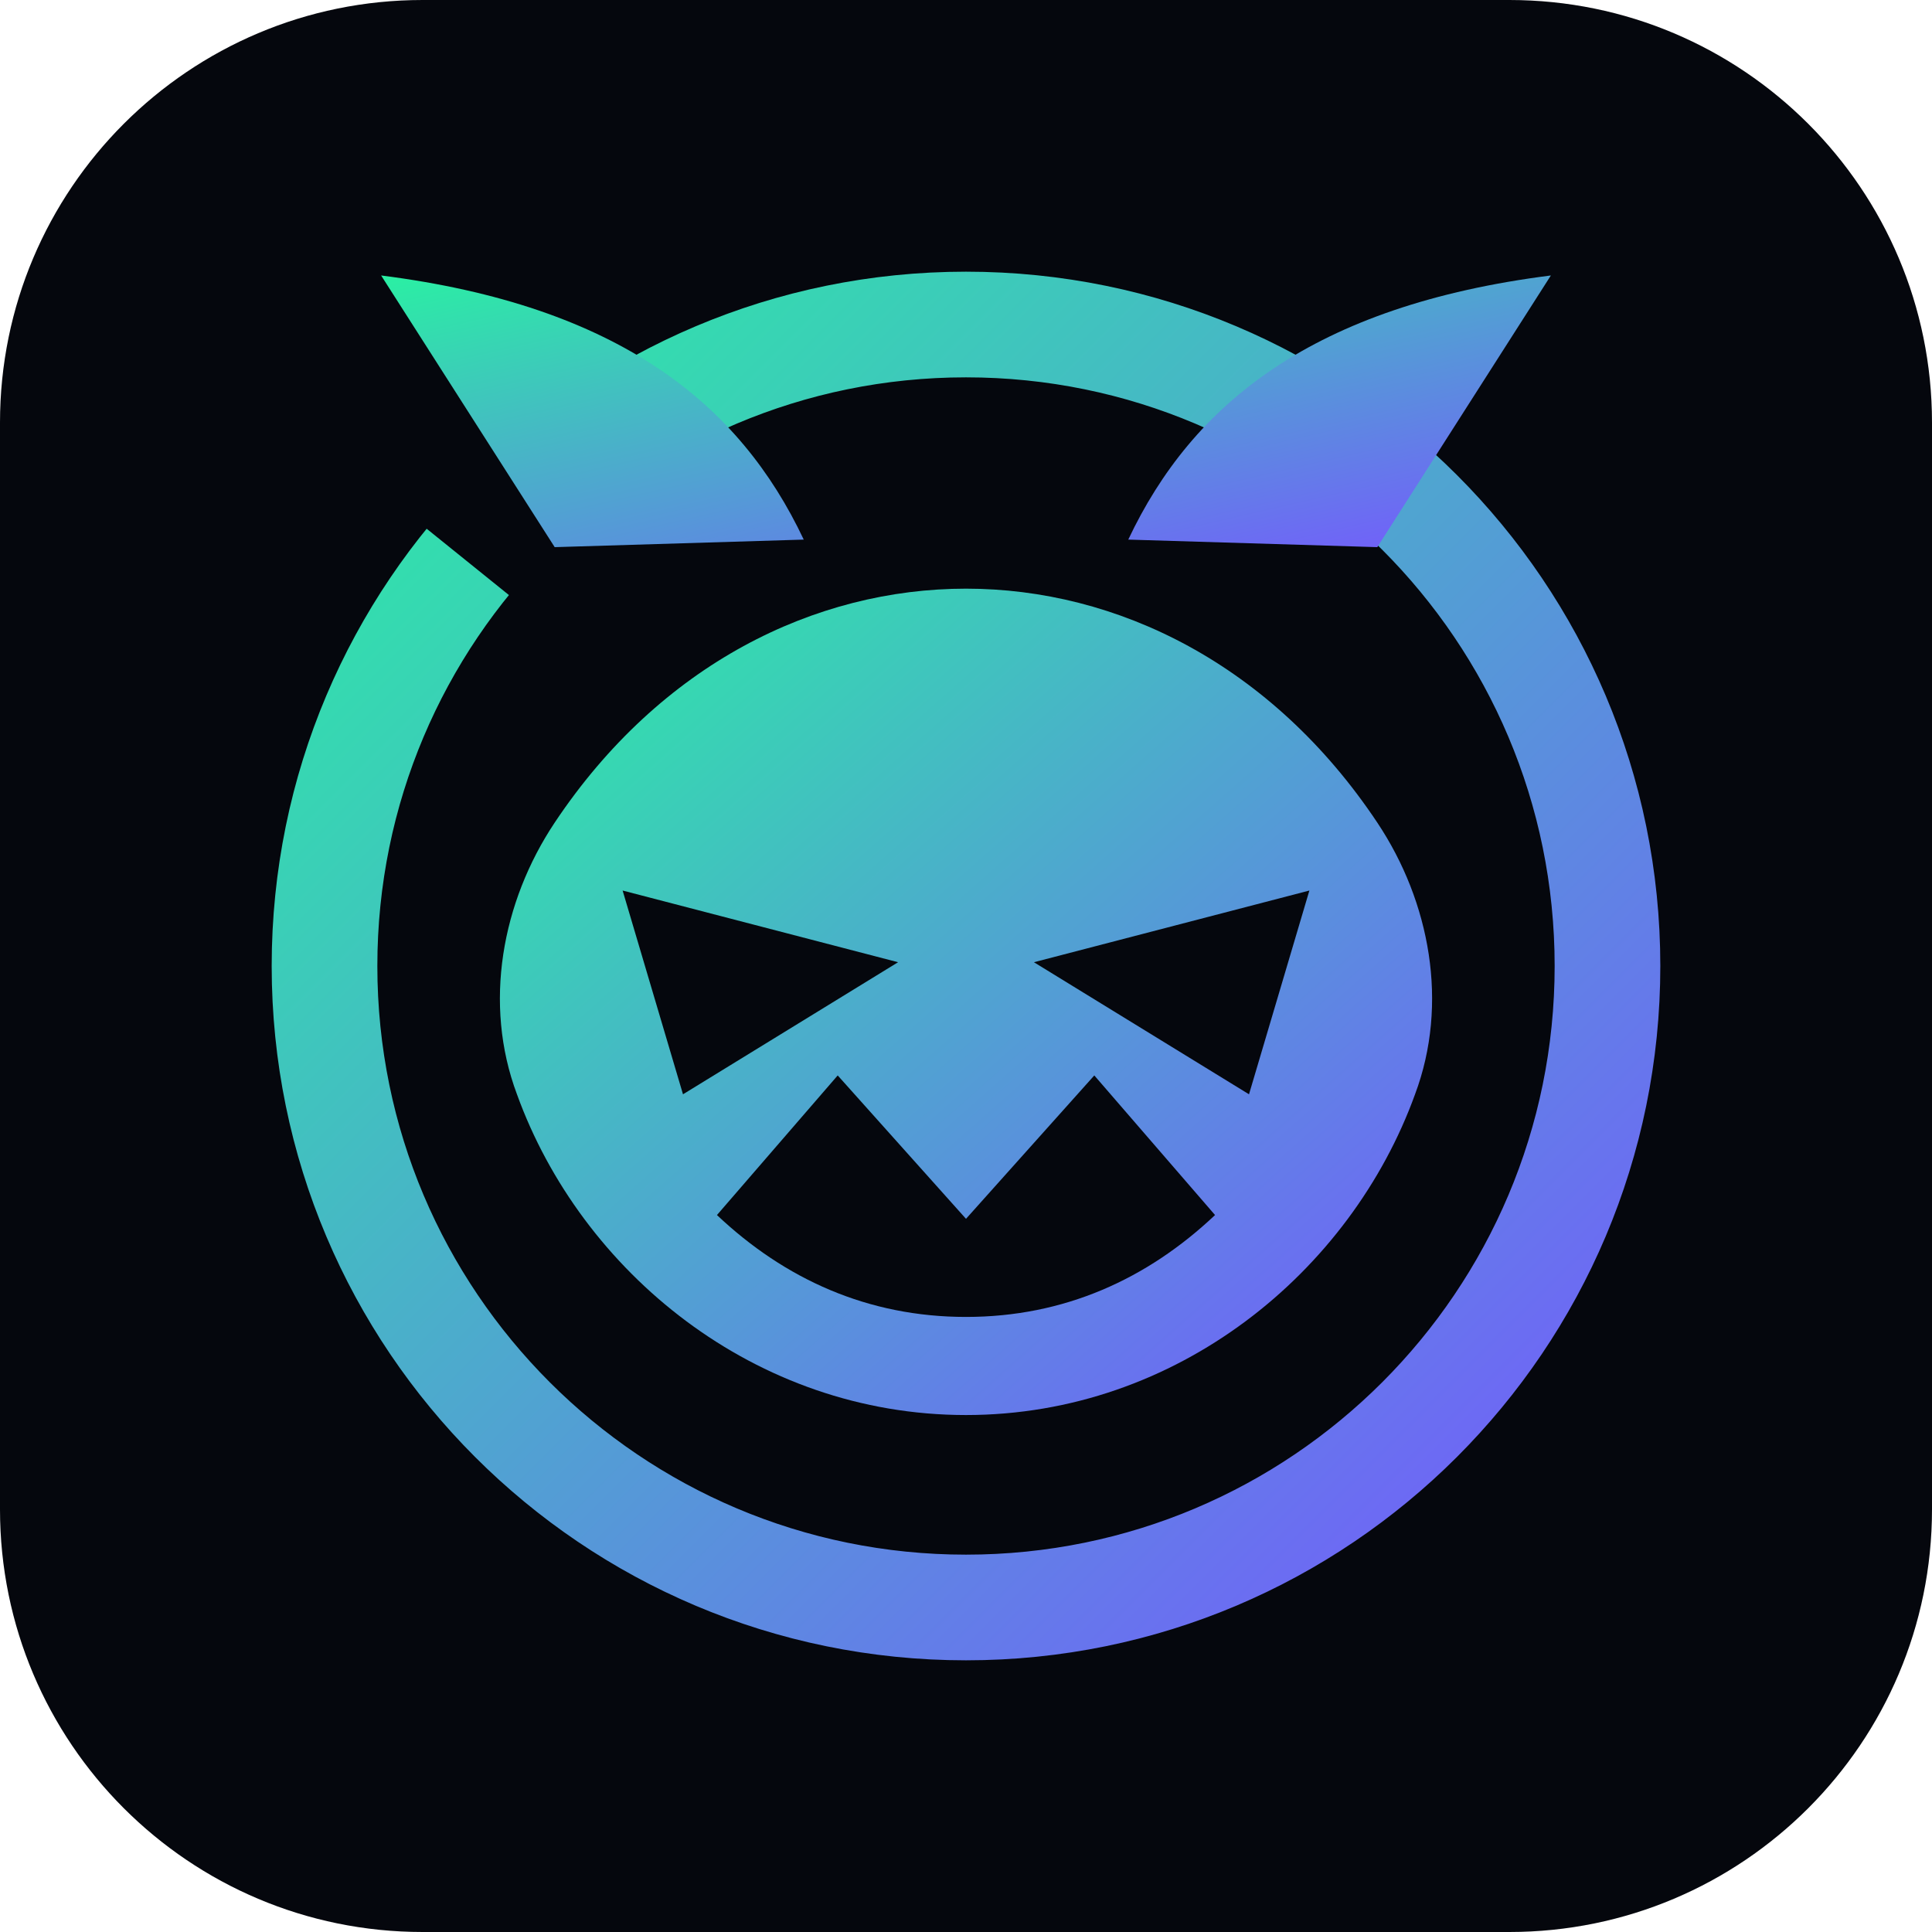
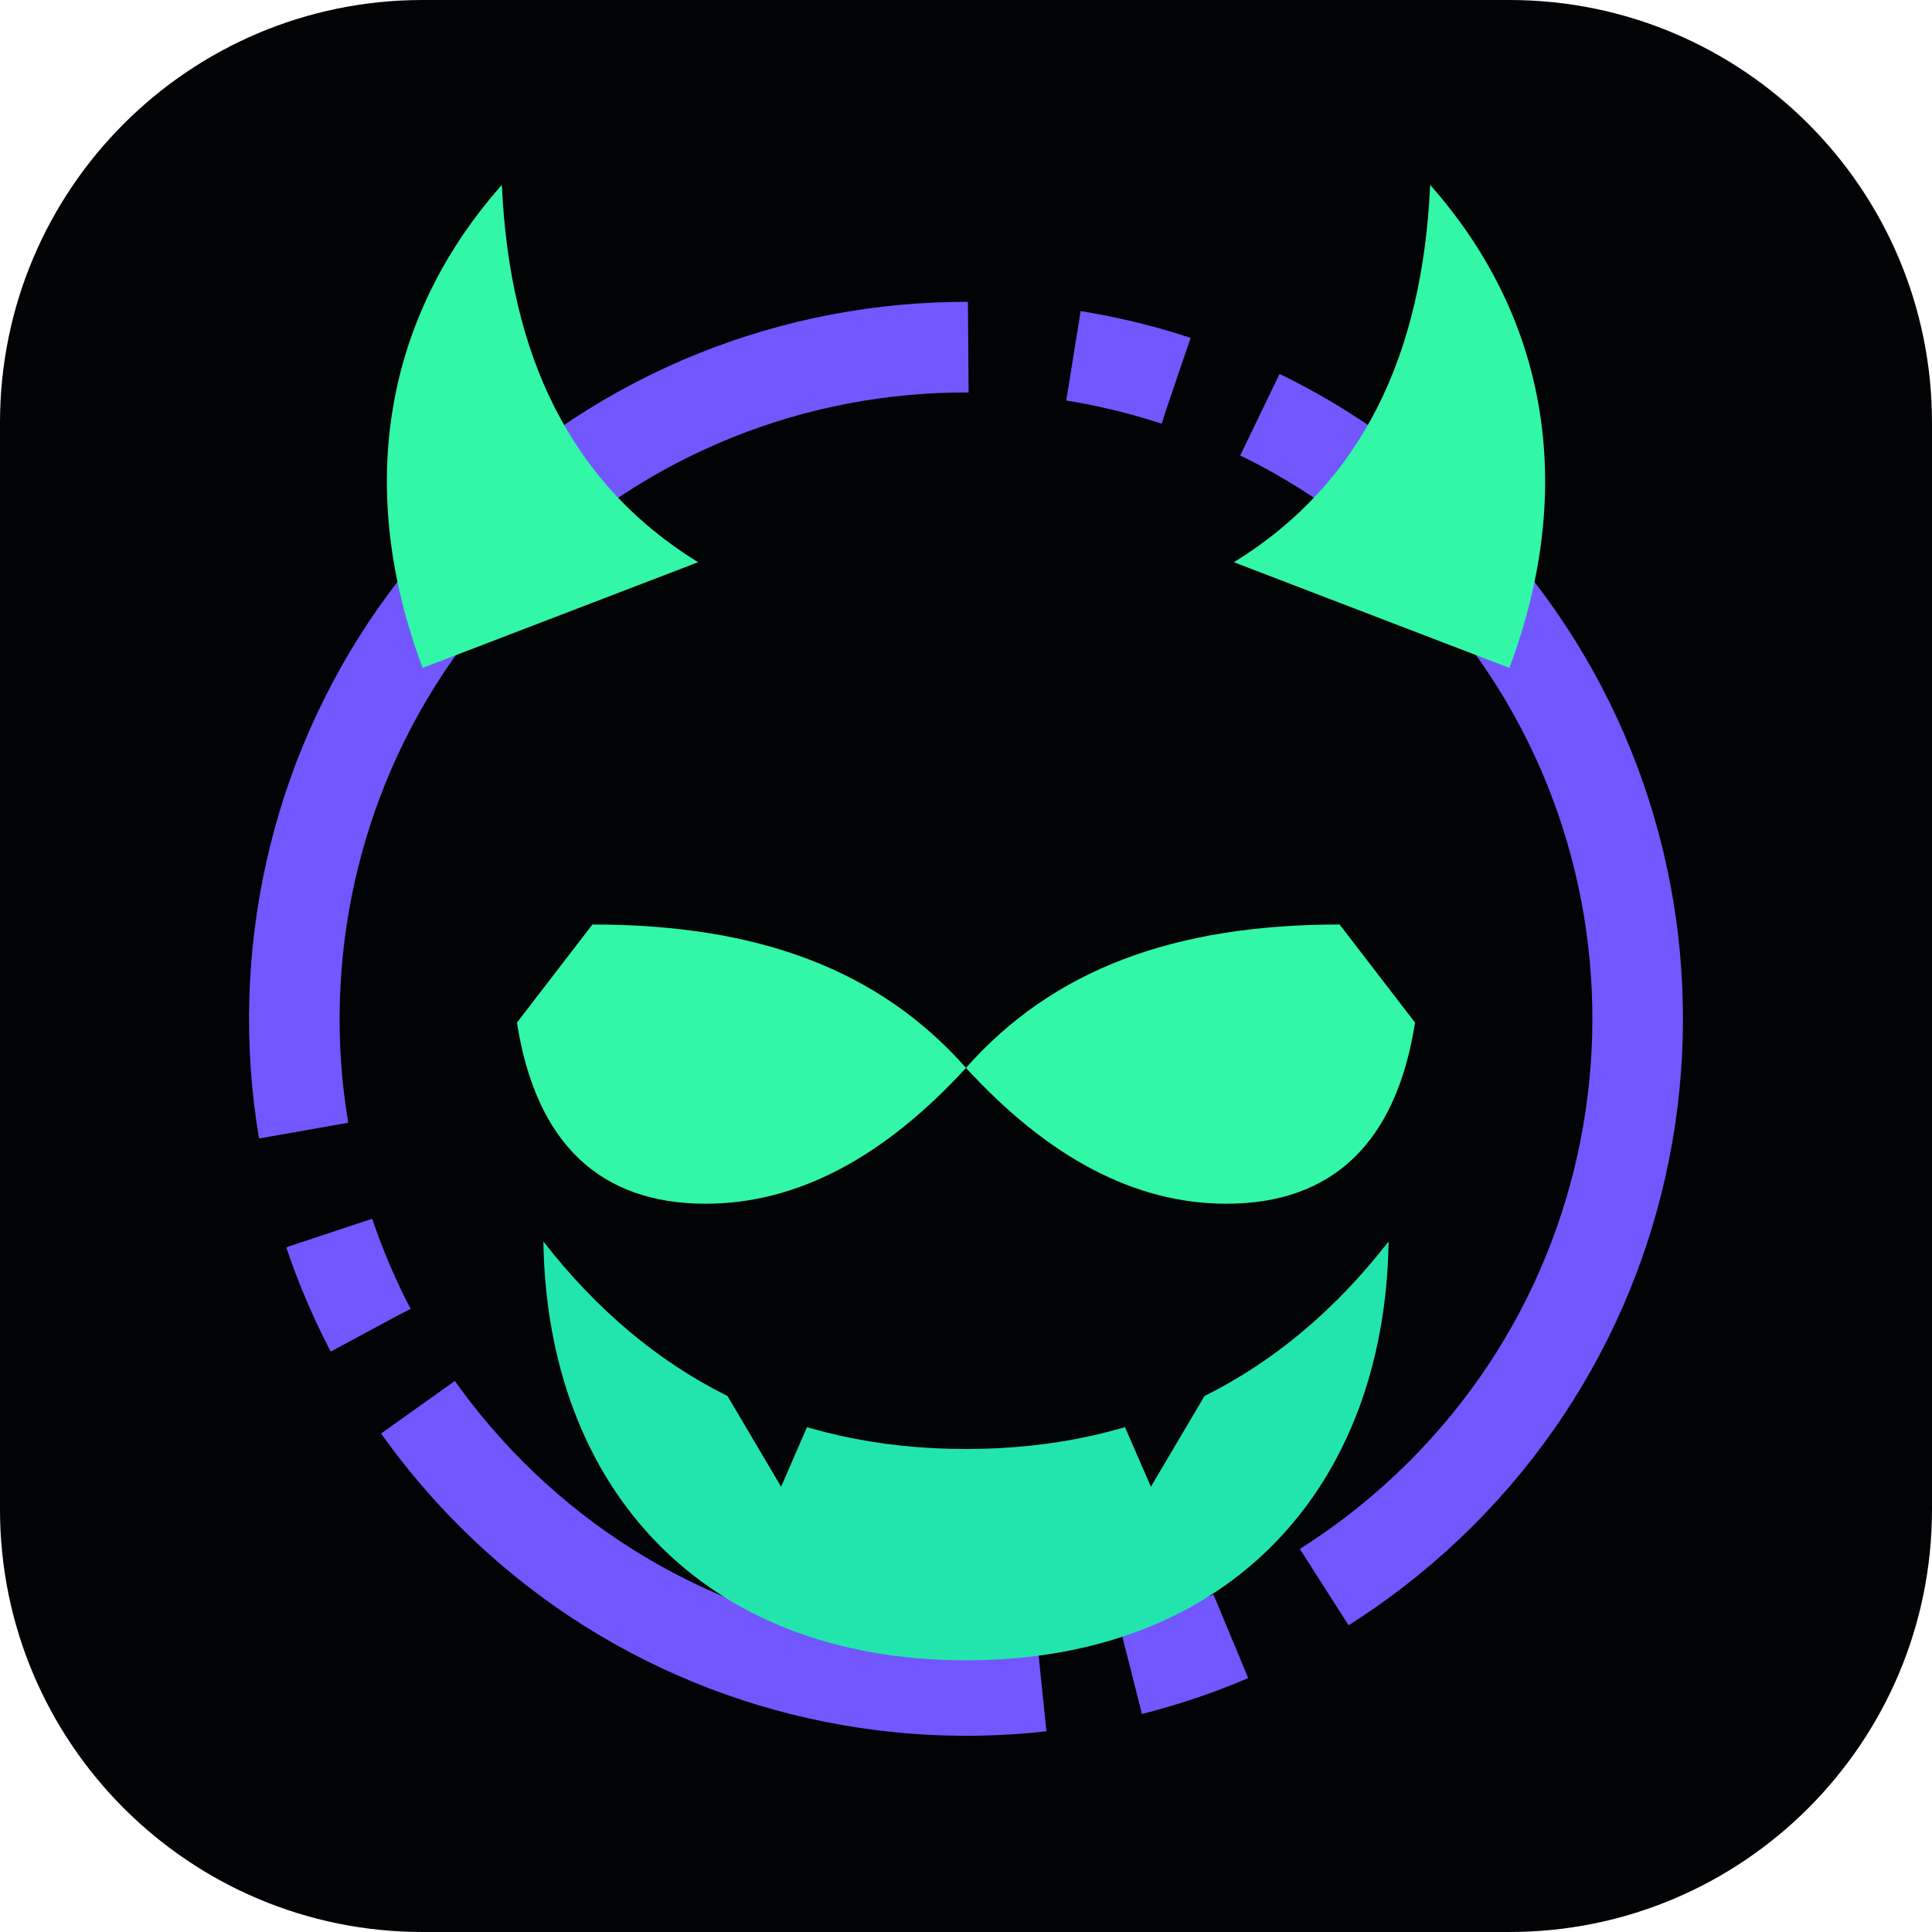
- <svg xmlns="http://www.w3.org/2000/svg" viewBox="0 0 512 512">
+ <svg xmlns="http://www.w3.org/2000/svg" viewBox="0 0 512 512" role="img" aria-label="Monster Coins Pro">
  <defs>
-     <linearGradient id="g" x1="0" x2="1" y1="0" y2="1">
-       <stop stop-color="#2af0a3" />
-       <stop offset="1" stop-color="#7657ff" />
+     <linearGradient id="m" x1=".15" y1=".1" x2=".9" y2=".9">
+       <stop offset="0" stop-color="#39ffac" />
+       <stop offset=".55" stop-color="#12d8bb" />
+       <stop offset="1" stop-color="#7257ff" />
    </linearGradient>
  </defs>
-   <rect width="512" height="512" rx="112" fill="#05070d" />
-   <circle cx="256" cy="256" r="170" fill="none" stroke="url(#g)" stroke-width="28" stroke-dasharray="650 55" />
-   <path d="M147 145l-46-72c63 8 95 34 112 70M365 145l46-72c-63 8-95 34-112 70" fill="url(#g)" />
-   <path d="M147 218c28-42 69-62 109-62s81 20 109 62c14 21 19 48 10 72-17 47-63 85-119 85s-102-38-119-85c-9-24-4-51 10-72z" fill="url(#g)" />
-   <path d="M165 236l73 19-57 35zm182 0l-73 19 57 35z" fill="#05070d" />
-   <path d="M190 322l32-37 34 38 34-38 32 37c-18 17-40 27-66 27s-48-10-66-27z" fill="#05070d" />
+   <rect width="512" height="512" rx="112" fill="#020305" />
+   <circle cx="256" cy="270" r="178" fill="none" stroke="#7257ff" stroke-width="24" stroke-dasharray="310 28 28 24 190 24 28 28" transform="rotate(-42 256 270)" />
+   <path d="M112 177c-18-48-10-93 21-128 2 45 18 79 52 100l-73 28Z" fill="#31f7a6" />
+   <path d="M400 177c18-48 10-93-21-128-2 45-18 79-52 100l73 28Z" fill="#31f7a6" />
+   <path d="M141 214c27-36 65-56 115-56s88 20 115 56v74c0 78-51 132-115 132s-115-54-115-132v-74Z" fill="#020305" />
+   <path d="M157 245c44 0 76 12 99 38-22 24-45 36-69 36-28 0-45-16-50-48l20-26Z" fill="#31f7a6" />
+   <path d="M355 245c-44 0-76 12-99 38 22 24 45 36 69 36 28 0 45-16 50-48l-20-26Z" fill="#31f7a6" />
+   <path d="M144 329c28 36 65 55 112 55s84-19 112-55c-1 65-42 111-112 111s-111-46-112-111Z" fill="#22e5ae" />
+   <path d="M181 350l26 44 20-46M331 350l-26 44-20-46" fill="#020305" />
</svg>
